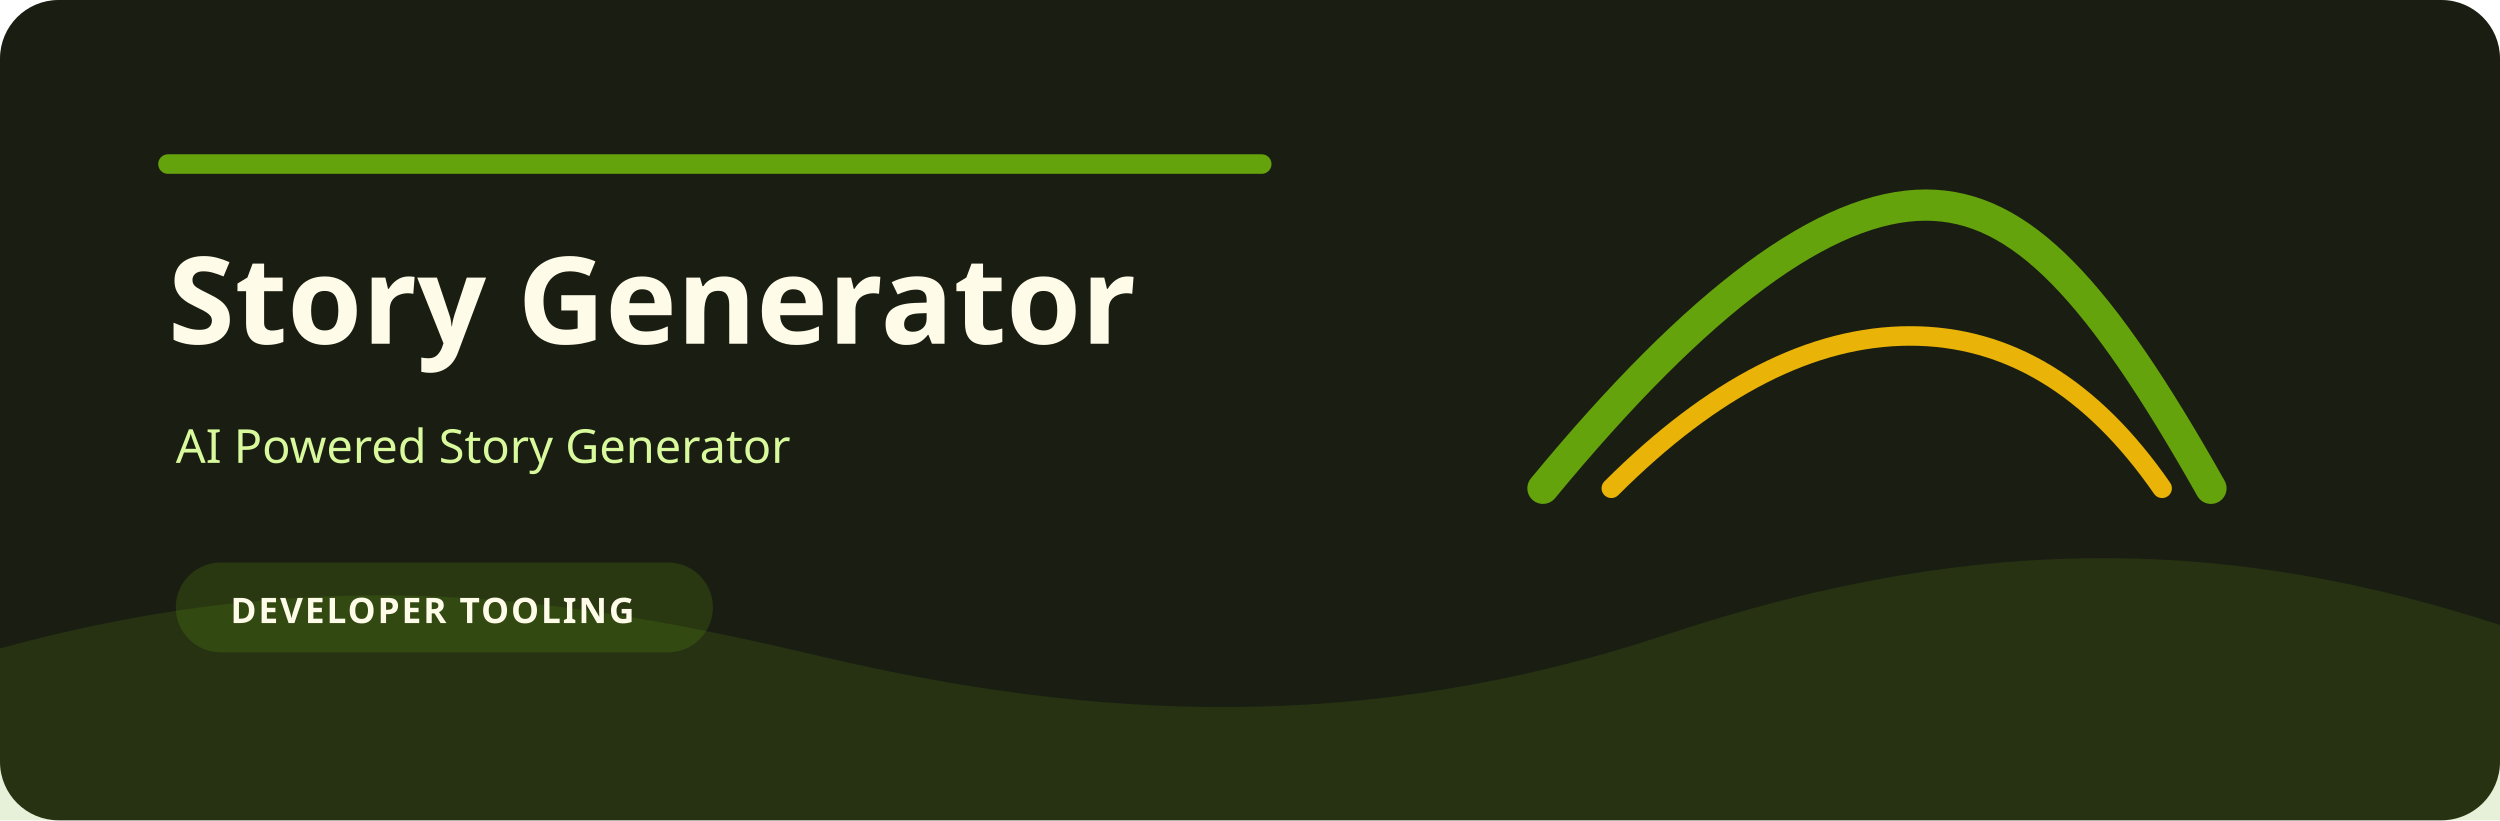
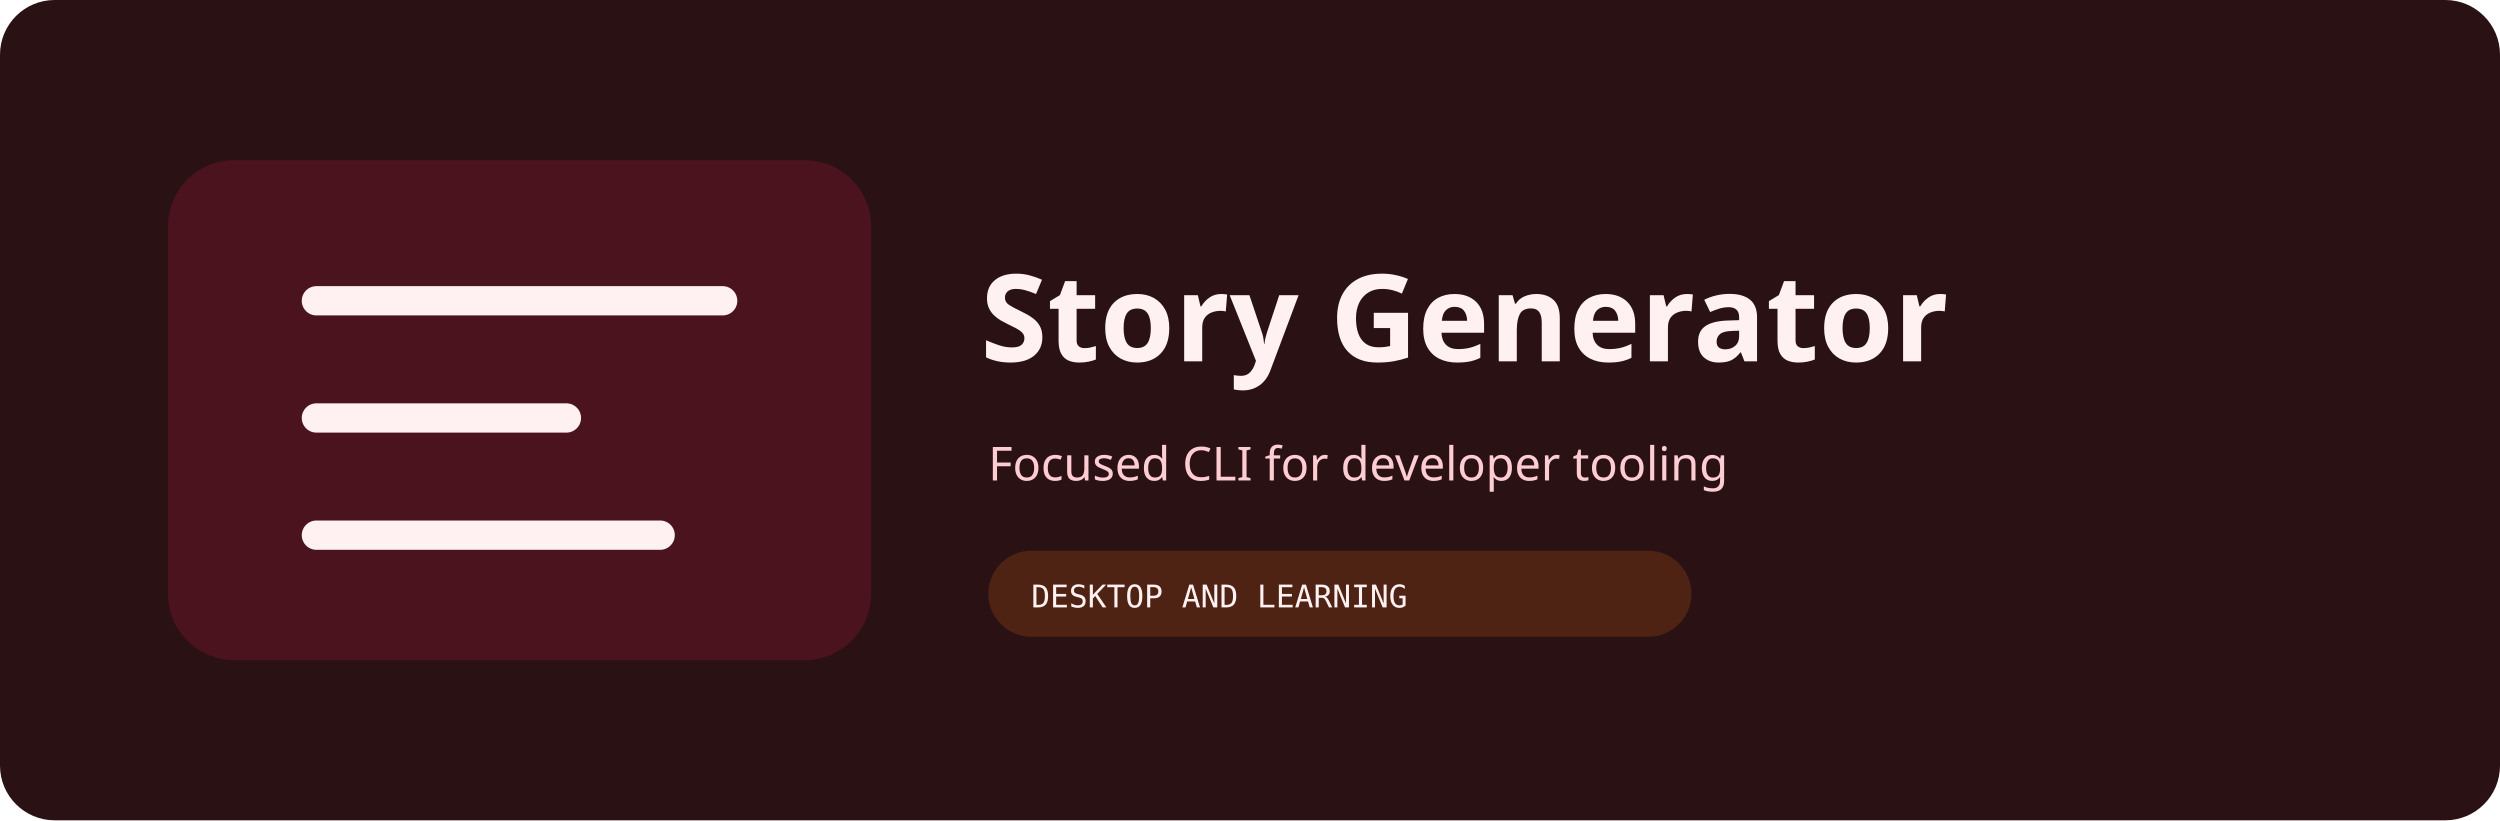
- <svg xmlns="http://www.w3.org/2000/svg" width="1280" height="420" viewBox="0 0 1280 420" fill="none" role="img" aria-label="Story Generator project cover">
-   <rect width="1280" height="420" rx="30" fill="#1a1d12" />
-   <path d="M0 332C168 286 293 306 420 336C560 369 699 376 853 325C1018 270 1148 277 1280 320V420H0V332Z" fill="#65a30d" opacity=".16" />
-   <path d="M86 84h560" stroke="#65a30d" stroke-width="10" stroke-linecap="round" />
-   <text x="86" y="176" fill="#fefce8" font-family="Aptos, Segoe UI, ui-sans-serif, system-ui" font-size="62" font-weight="800">Story Generator</text>
-   <text x="90" y="237" fill="#d9f99d" font-family="Aptos, Segoe UI, ui-sans-serif, system-ui" font-size="24" font-weight="500">AI Powered Story Generator</text>
-   <rect x="90" y="288" width="275" height="46" rx="23" fill="#65a30d" opacity=".20" />
-   <text x="118" y="319" fill="#fefce8" font-family="Aptos, Segoe UI, ui-sans-serif, system-ui" font-size="18" font-weight="800" letter-spacing="1">DEVELOPER TOOLING</text>
-   <path d="M790 250c80-97 145-145 196-145 49 0 89 44 146 145" fill="none" stroke="#65a30d" stroke-width="16" stroke-linecap="round" />
-   <path d="M825 250c52-52 103-78 153-78 50 0 93 26 129 78" fill="none" stroke="#eab308" stroke-width="10" stroke-linecap="round" />
+ <svg xmlns="http://www.w3.org/2000/svg" width="1280" height="420" viewBox="0 0 1280 420" fill="none" role="img" aria-label="Story Generator cover">
+   <rect width="1280" height="420" rx="28" fill="#2a1114" />
+   <rect x="86" y="82" width="360" height="256" rx="34" fill="#e11d48" opacity=".18" />
+   <path d="M162 154h208M162 214h128M162 274h176" stroke="#fff1f2" stroke-width="15" stroke-linecap="round" />
+   <text x="502" y="185" fill="#fff1f2" font-family="Aptos, Segoe UI, ui-sans-serif, system-ui" font-size="62" font-weight="800">Story Generator</text>
+   <text x="506" y="246" fill="#fecdd3" font-family="Aptos, Segoe UI, ui-sans-serif, system-ui" font-size="24">Focused CLI for developer tooling</text>
+   <rect x="506" y="282" width="360" height="44" rx="22" fill="#f97316" opacity=".18" />
+   <text x="528" y="311" fill="#fff1f2" font-family="ui-monospace, SFMono-Regular, Menlo, monospace" font-size="16">DESKTOP AND LEARNING</text>
</svg>
